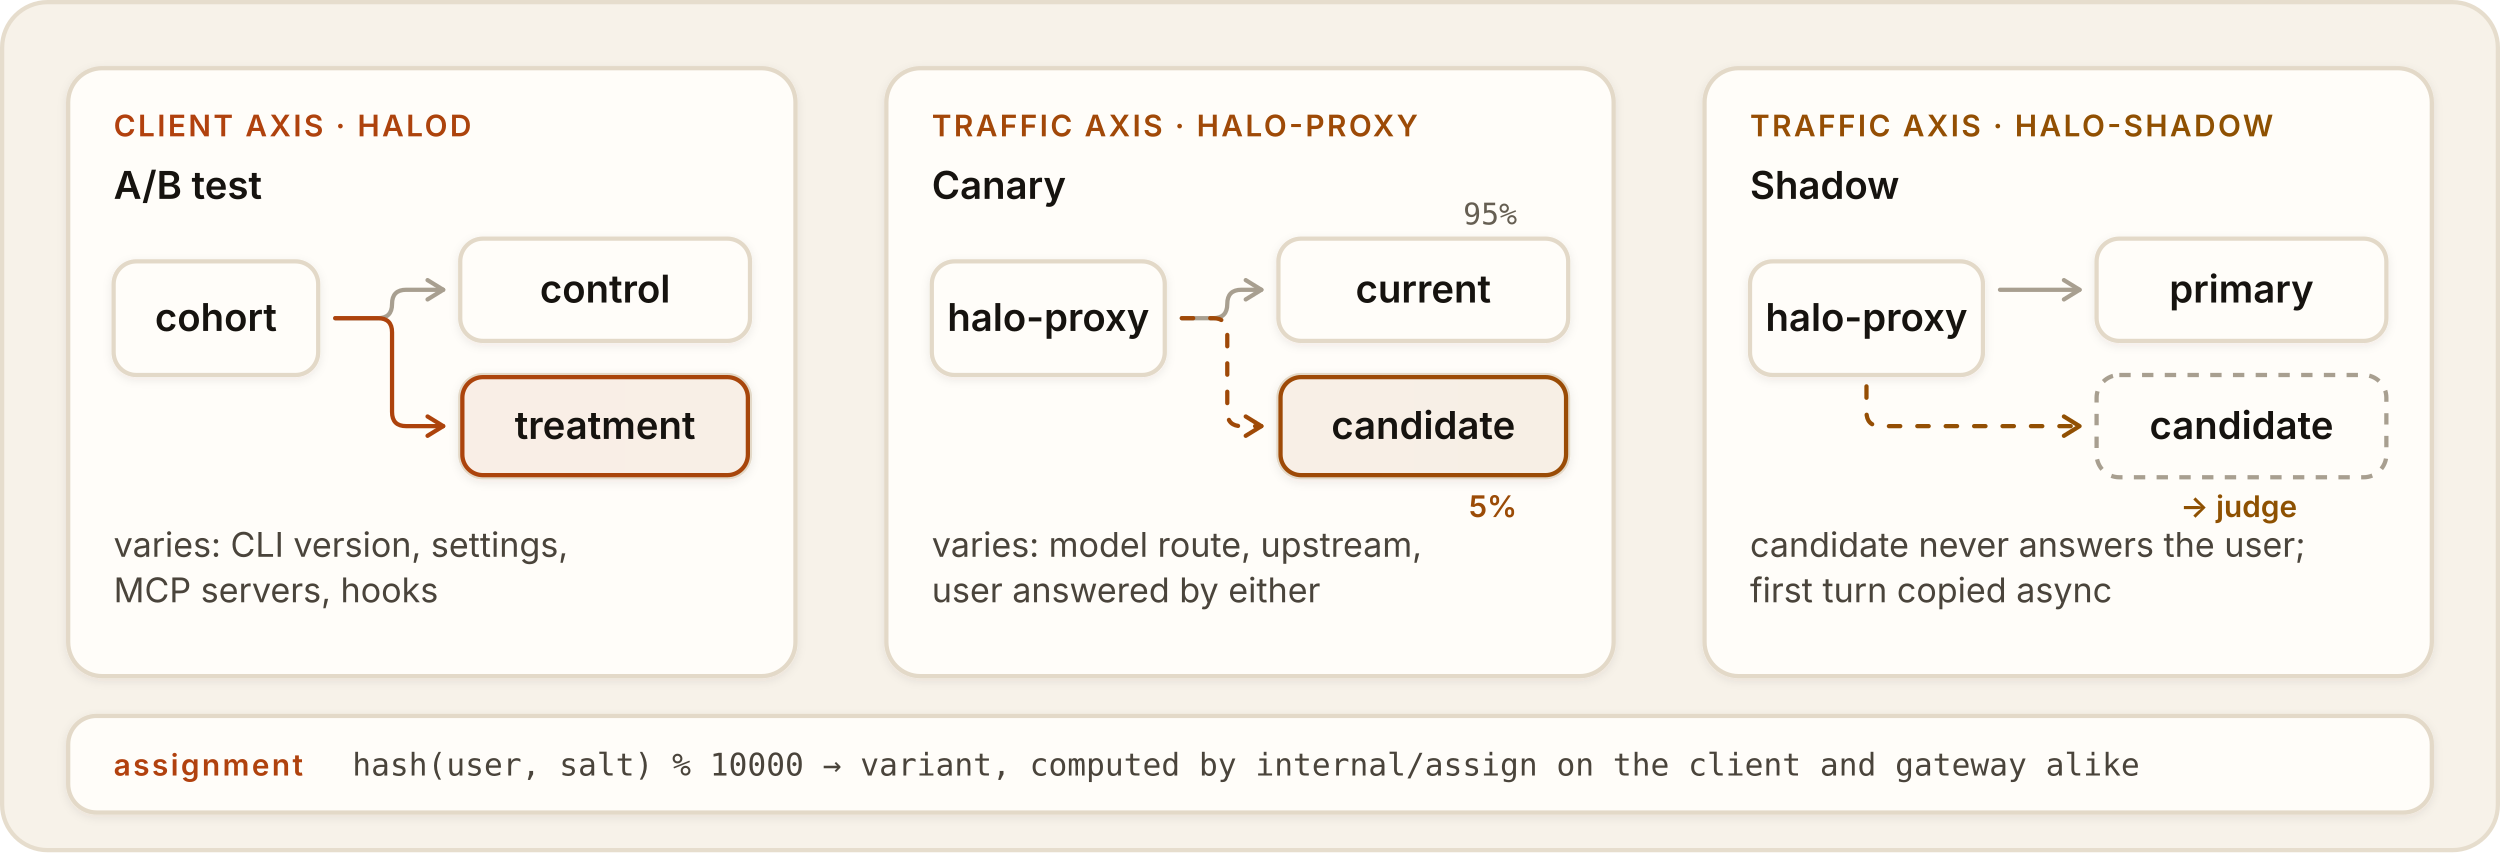
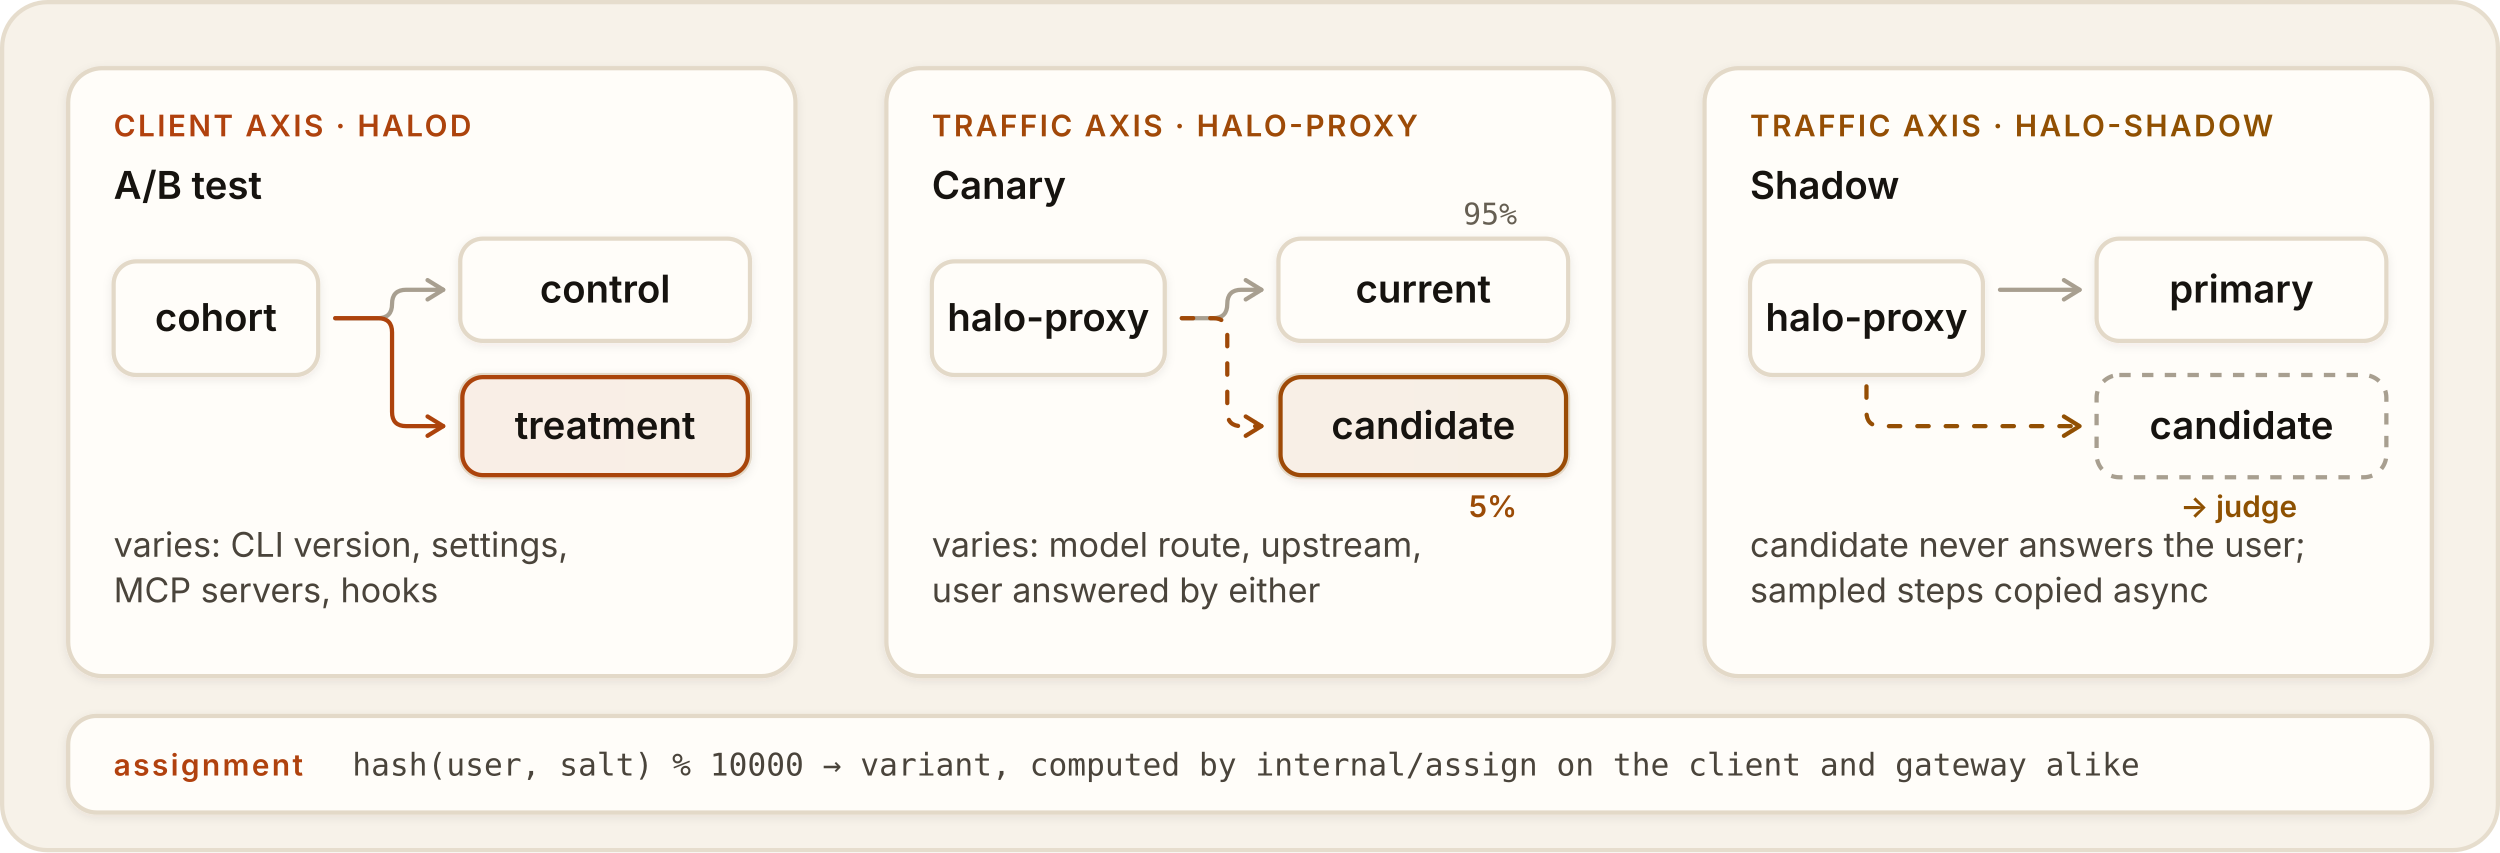
<svg xmlns="http://www.w3.org/2000/svg" viewBox="0 0 880 300" width="880" height="300" role="img" aria-labelledby="t d" font-family="ui-sans-serif,-apple-system,Inter,'Segoe UI',sans-serif">
  <style>
.cv{fill:#f7f2e9;stroke:#e6ddcd;stroke-width:1.5}
.card{fill:#fffdf9;stroke:#e3d9c8;stroke-width:1.5}
.soft{fill:url(#gs)}
.ring{fill:none;stroke:url(#ga);stroke-width:1.5}
.dcard{fill:#fbedea;stroke:#b42323;stroke-width:1.5}
.ghost{fill:none;stroke:#a89f90;stroke-width:1.5;stroke-dasharray:4 4}
.zone{fill:#f3ece0;stroke:#e0d5c2;stroke-width:1.5}
.chip{fill:#f3ece0;stroke:#e3d9c8;stroke-width:1}
text{font-family:ui-sans-serif,-apple-system,Inter,'Segoe UI',sans-serif}
.t{font-size:13.5px;font-weight:600;fill:#16130f}
.tm{font:600 12.5px ui-monospace,'SF Mono','JetBrains Mono',Menlo,Consolas,monospace;fill:#16130f}
.td{fill:#b42323}
.s{font-size:12px;fill:#4a443b}
.m{font:11px ui-monospace,'SF Mono','JetBrains Mono',Menlo,Consolas,monospace;fill:#4a443b}
.xs{font-size:10.5px;font-weight:500;fill:#655e52}
.xm{font-family:ui-monospace,'SF Mono','JetBrains Mono',Menlo,Consolas,monospace;font-weight:400}
.xa{fill:url(#ga);font-weight:600}
.xd{fill:#b42323;font-weight:600}
.xw{fill:#fffdf9;font-weight:600}
.k{font-size:10.5px;font-weight:600;letter-spacing:.08em;fill:#655e52}
.ka{fill:url(#ga)}
.h1{font-size:42px;font-weight:700;letter-spacing:-.02em;fill:#16130f}
.ln,.la,.ld,.lm{fill:none;stroke-width:1.5;stroke-linecap:round;stroke-linejoin:round}
.ln{stroke:#a89f90}.la{stroke:url(#ga)}.ld{stroke:#b42323}.lm{stroke:#e3d9c8}
.lane{stroke:#e3d9c8;stroke-width:1.5;stroke-dasharray:3 4}
.dash{stroke-dasharray:5 5}
.dl{fill:#a89f90}.da{fill:url(#ga)}.dd{fill:#b42323}
.pl{fill:#f7f2e9}.pa{fill:#f7f2e9;stroke:url(#ga);stroke-width:1}
.pd{fill:#fbedea;stroke:#b42323;stroke-width:1}.ps{fill:url(#ga)}
.fa{fill:url(#ga)}.fs{fill:url(#gs)}.fm{fill:#f3ece0}.fd{fill:#b42323}.ft{fill:#16130f}
.bdg{fill:url(#ga)}.bn{font-size:9.5px;font-weight:700;fill:#fffdf9}
.ic{fill:none;stroke:url(#ga);stroke-width:1.75;stroke-linecap:round;stroke-linejoin:round}
.pkt{fill:url(#ga)}
.grow{transform-box:fill-box;transform-origin:left;animation:grow 4.8s cubic-bezier(.6,0,.2,1) infinite}
@keyframes grow{0%{transform:scaleX(.08)}25%{transform:scaleX(.3)}50%{transform:scaleX(.55)}75%,100%{transform:scaleX(1)}}
.flow{stroke-dasharray:4 6;animation:flow 1.1s linear infinite}
@keyframes flow{to{stroke-dashoffset:-20}}
.blink{animation:blink 3.2s ease-in-out infinite}
@keyframes blink{0%,100%{opacity:.18}35%,65%{opacity:1}}
.pulse{transform-box:fill-box;transform-origin:center;animation:pulse 2.8s ease-out infinite}
@keyframes pulse{0%{opacity:.55;transform:scale(.6)}100%{opacity:0;transform:scale(1.5)}}
@media (prefers-reduced-motion:reduce){.flow,.blink,.pulse,.grow{animation:none}.blink{opacity:1}.pulse,.pkt{display:none}}
</style>
  <defs>
    <linearGradient id="ga" gradientUnits="userSpaceOnUse" x1="0" y1="0" x2="880" y2="0">
      <stop offset="0" stop-color="#b4400f" />
      <stop offset="1" stop-color="#8a5300" />
    </linearGradient>
    <linearGradient id="gs" gradientUnits="userSpaceOnUse" x1="0" y1="0" x2="880" y2="0">
      <stop offset="0" stop-color="#b4400f" stop-opacity="0.08" />
      <stop offset="1" stop-color="#8a5300" stop-opacity="0.08" />
    </linearGradient>
    <filter id="sh" x="-10%" y="-10%" width="120%" height="140%">
      <feDropShadow dx="0" dy="1" stdDeviation="1.6" flood-color="#3c280a" flood-opacity="0.08" />
    </filter>
  </defs>
  <rect class="cv" x=".75" y=".75" width="878.5" height="298.5" rx="16" />
  <rect class="card" x="24" y="24" width="256" height="214" rx="12" filter="url(#sh)" />
  <text class="k ka" x="40" y="48">CLIENT AXIS · HALOD</text>
  <text class="t" x="40" y="70">A/B test</text>
  <rect class="card" x="312" y="24" width="256" height="214" rx="12" filter="url(#sh)" />
  <text class="k ka" x="328" y="48">TRAFFIC AXIS · HALO-PROXY</text>
  <text class="t" x="328" y="70">Canary</text>
  <rect class="card" x="600" y="24" width="256" height="214" rx="12" filter="url(#sh)" />
  <text class="k ka" x="616" y="48">TRAFFIC AXIS · HALO-SHADOW</text>
  <text class="t" x="616" y="70">Shadow</text>
  <rect class="card" x="40" y="92" width="72" height="40" rx="8" filter="url(#sh)" />
  <text class="t" x="76" y="116.5" text-anchor="middle">cohort</text>
  <rect class="card" x="162" y="84" width="102" height="36" rx="8" filter="url(#sh)" />
  <text class="t" x="213" y="106.5" text-anchor="middle">control</text>
  <rect class="card" x="162" y="132" width="102" height="36" rx="8" filter="url(#sh)" />
  <rect class="soft" x="162" y="132" width="102" height="36" rx="8" />
  <rect class="ring" x="162.75" y="132.75" width="100.5" height="34.5" rx="7.25" />
  <text class="t" x="213" y="154.5" text-anchor="middle">treatment</text>
  <path class="ln" d="M118 112L133.0 112.0Q138 112 138.0 107.0L138.0 107.0Q138 102 143.0 102.0L156 102" />
  <path class="ln hd" d="M150.5 105.4L156 102L150.5 98.6" />
  <path class="la" d="M118 112L133.0 112.0Q138 112 138.0 117.0L138.0 145.0Q138 150 143.0 150.0L156 150" />
  <path class="la hd" d="M150.5 153.4L156 150L150.5 146.6" />
  <text class="s" x="40" y="196">varies: CLI version, settings,</text>
  <text class="s" x="40" y="212">MCP servers, hooks</text>
  <rect class="card" x="328" y="92" width="82" height="40" rx="8" filter="url(#sh)" />
  <text class="t" x="369" y="116.5" text-anchor="middle">halo-proxy</text>
  <rect class="card" x="450" y="84" width="102" height="36" rx="8" filter="url(#sh)" />
  <text class="t" x="501" y="106.5" text-anchor="middle">current</text>
  <rect class="card" x="450" y="132" width="102" height="36" rx="8" filter="url(#sh)" />
  <rect class="soft" x="450" y="132" width="102" height="36" rx="8" />
  <rect class="ring" x="450.75" y="132.75" width="100.5" height="34.5" rx="7.25" />
  <text class="t" x="501" y="154.5" text-anchor="middle">candidate</text>
  <path class="ln" d="M416 112L427.0 112.0Q432 112 432.0 107.0L432.0 107.0Q432 102 437.0 102.0L444 102" />
  <path class="ln hd" d="M438.5 105.4L444 102L438.5 98.6" />
  <path class="la flow" d="M416 112L427.0 112.0Q432 112 432.0 117.0L432.0 145.0Q432 150 437.0 150.0L444 150" />
  <path class="la hd" d="M438.5 153.4L444 150L438.5 146.6" />
  <text class="xs xm" x="534" y="79" text-anchor="end">95%</text>
  <text class="xs xa" x="534" y="182" text-anchor="end">5%</text>
  <text class="s" x="328" y="196">varies: model route, upstream,</text>
  <text class="s" x="328" y="212">user answered by either</text>
  <rect class="card" x="616" y="92" width="82" height="40" rx="8" filter="url(#sh)" />
  <text class="t" x="657" y="116.5" text-anchor="middle">halo-proxy</text>
  <rect class="card" x="738" y="84" width="102" height="36" rx="8" filter="url(#sh)" />
  <text class="t" x="789" y="106.5" text-anchor="middle">primary</text>
  <rect class="ghost" x="738" y="132" width="102" height="36" rx="8" />
  <text class="t" x="789" y="154.5" text-anchor="middle">candidate</text>
  <path class="ln" d="M704 102L732 102" />
  <path class="ln hd" d="M726.5 105.4L732 102L726.5 98.6" />
  <path class="la dash flow" d="M657 136L657.0 145.0Q657 150 662.0 150.0L732 150" />
  <path class="la hd" d="M726.5 153.4L732 150L726.5 146.6" />
  <text class="xs xa" x="788" y="182" text-anchor="middle">→ judge</text>
  <text class="s" x="616" y="196">candidate never answers the user;</text>
-   <text class="s" x="616" y="212">first turn copied async</text>
+   <text class="s" x="616" y="212">sampled steps copied async</text>
  <rect class="card" x="24" y="252" width="832" height="34" rx="10" filter="url(#sh)" />
  <text class="k ka" x="40" y="273">assignment</text>
  <text class="m" x="124" y="273">hash(user, salt) % 10000 → variant, computed by internal/assign on the client and gateway alike</text>
</svg>
